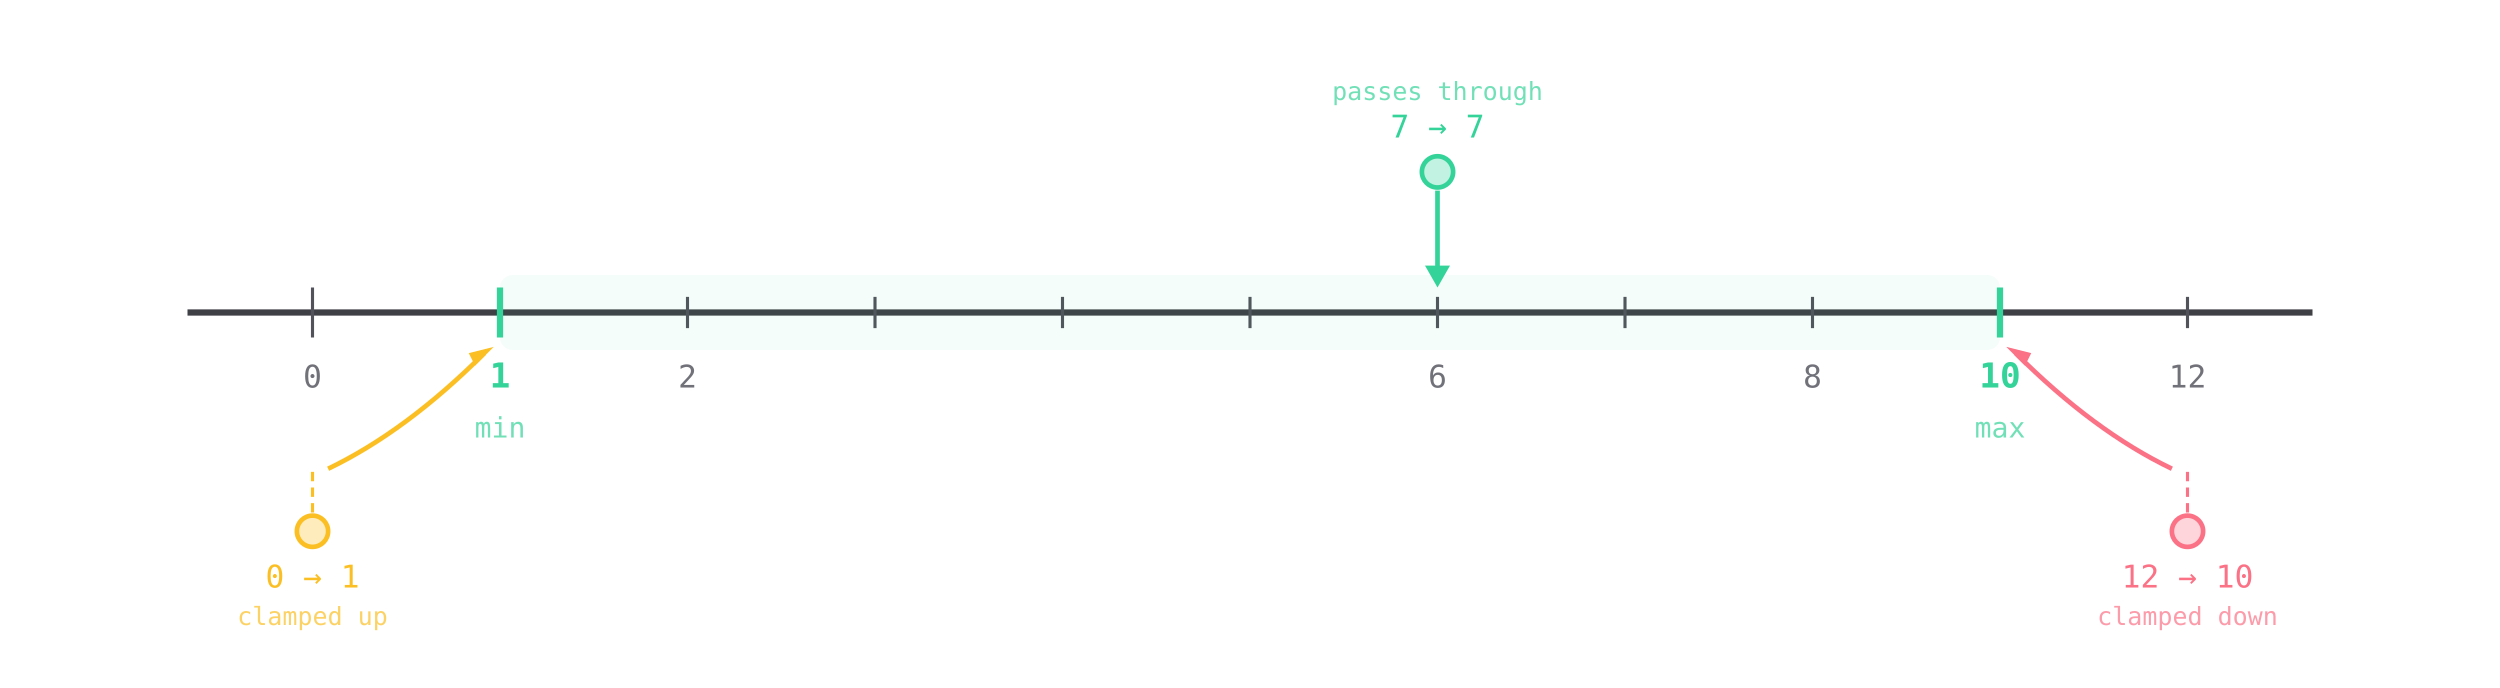
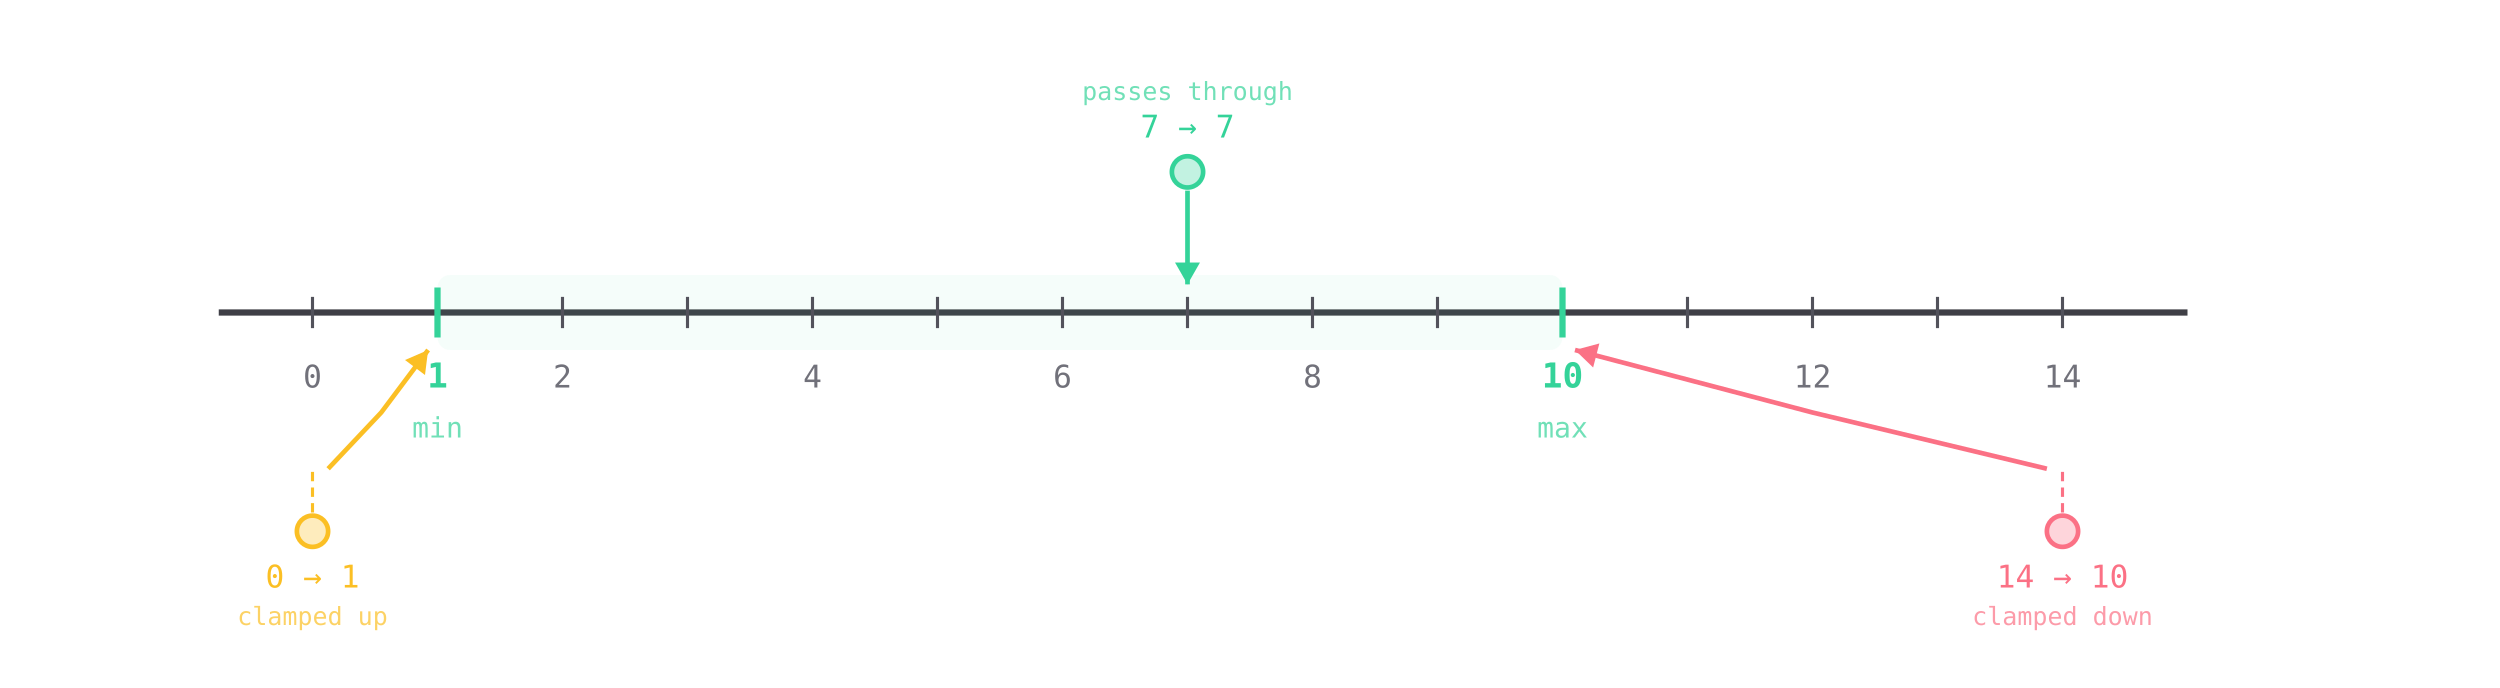
<svg xmlns="http://www.w3.org/2000/svg" viewBox="0 0 800 220" style="background:#0f1117;border-radius:12px" aria-label="Clamping number line diagram">
-   <line x1="60" y1="100" x2="740" y2="100" stroke="#3f3f46" stroke-width="2" />
-   <line x1="100" y1="92" x2="100" y2="108" stroke="#52525b" stroke-width="1" />
+   <line x1="70" y1="100" x2="700" y2="100" stroke="#3f3f46" stroke-width="2" />
+   <rect x="140" y="88" width="360" height="24" rx="4" fill="#34d399" fill-opacity="0.05" />
+   <line x1="100" y1="95" x2="100" y2="105" stroke="#52525b" stroke-width="1" />
  <text x="100" y="124" text-anchor="middle" fill="#71717a" font-size="10" font-family="monospace">0</text>
-   <line x1="160" y1="92" x2="160" y2="108" stroke="#34d399" stroke-width="2" />
-   <text x="160" y="124" text-anchor="middle" fill="#34d399" font-size="11" font-weight="600" font-family="monospace">1</text>
-   <text x="160" y="140" text-anchor="middle" fill="#34d399" font-size="9" opacity="0.7" font-family="monospace">min</text>
+   <line x1="140" y1="92" x2="140" y2="108" stroke="#34d399" stroke-width="2" />
+   <text x="140" y="124" text-anchor="middle" fill="#34d399" font-size="11" font-weight="600" font-family="monospace">1</text>
+   <text x="140" y="140" text-anchor="middle" fill="#34d399" font-size="9" opacity="0.7" font-family="monospace">min</text>
+   <line x1="180" y1="95" x2="180" y2="105" stroke="#52525b" stroke-width="1" />
+   <text x="180" y="124" text-anchor="middle" fill="#71717a" font-size="10" font-family="monospace">2</text>
  <line x1="220" y1="95" x2="220" y2="105" stroke="#52525b" stroke-width="1" />
-   <text x="220" y="124" text-anchor="middle" fill="#71717a" font-size="10" font-family="monospace">2</text>
-   <line x1="280" y1="95" x2="280" y2="105" stroke="#52525b" stroke-width="1" />
+   <line x1="260" y1="95" x2="260" y2="105" stroke="#52525b" stroke-width="1" />
+   <text x="260" y="124" text-anchor="middle" fill="#71717a" font-size="10" font-family="monospace">4</text>
+   <line x1="300" y1="95" x2="300" y2="105" stroke="#52525b" stroke-width="1" />
  <line x1="340" y1="95" x2="340" y2="105" stroke="#52525b" stroke-width="1" />
-   <line x1="400" y1="95" x2="400" y2="105" stroke="#52525b" stroke-width="1" />
+   <text x="340" y="124" text-anchor="middle" fill="#71717a" font-size="10" font-family="monospace">6</text>
+   <line x1="380" y1="95" x2="380" y2="105" stroke="#52525b" stroke-width="1" />
+   <line x1="420" y1="95" x2="420" y2="105" stroke="#52525b" stroke-width="1" />
+   <text x="420" y="124" text-anchor="middle" fill="#71717a" font-size="10" font-family="monospace">8</text>
  <line x1="460" y1="95" x2="460" y2="105" stroke="#52525b" stroke-width="1" />
-   <text x="460" y="124" text-anchor="middle" fill="#71717a" font-size="10" font-family="monospace">6</text>
-   <line x1="520" y1="95" x2="520" y2="105" stroke="#52525b" stroke-width="1" />
+   <line x1="500" y1="92" x2="500" y2="108" stroke="#34d399" stroke-width="2" />
+   <text x="500" y="124" text-anchor="middle" fill="#34d399" font-size="11" font-weight="600" font-family="monospace">10</text>
+   <text x="500" y="140" text-anchor="middle" fill="#34d399" font-size="9" opacity="0.7" font-family="monospace">max</text>
+   <line x1="540" y1="95" x2="540" y2="105" stroke="#52525b" stroke-width="1" />
  <line x1="580" y1="95" x2="580" y2="105" stroke="#52525b" stroke-width="1" />
-   <text x="580" y="124" text-anchor="middle" fill="#71717a" font-size="10" font-family="monospace">8</text>
-   <line x1="640" y1="92" x2="640" y2="108" stroke="#34d399" stroke-width="2" />
-   <text x="640" y="124" text-anchor="middle" fill="#34d399" font-size="11" font-weight="600" font-family="monospace">10</text>
-   <text x="640" y="140" text-anchor="middle" fill="#34d399" font-size="9" opacity="0.7" font-family="monospace">max</text>
-   <line x1="700" y1="95" x2="700" y2="105" stroke="#52525b" stroke-width="1" />
-   <text x="700" y="124" text-anchor="middle" fill="#71717a" font-size="10" font-family="monospace">12</text>
-   <rect x="160" y="88" width="480" height="24" rx="4" fill="#34d399" fill-opacity="0.05" />
-   <circle cx="460" cy="55" r="5" fill="#34d399" fill-opacity="0.3" stroke="#34d399" stroke-width="1.5" />
-   <line x1="460" y1="61" x2="460" y2="88" stroke="#34d399" stroke-width="1.5" />
-   <polygon points="456,85 460,92 464,85" fill="#34d399" />
-   <text x="460" y="44" text-anchor="middle" fill="#34d399" font-size="10" font-weight="500" font-family="monospace">7 → 7</text>
-   <text x="460" y="32" text-anchor="middle" fill="#34d399" font-size="8" opacity="0.7" font-family="monospace">passes through</text>
-   <circle cx="700" cy="170" r="5" fill="#fb7185" fill-opacity="0.3" stroke="#fb7185" stroke-width="1.5" />
-   <line x1="700" y1="164" x2="700" y2="150" stroke="#fb7185" stroke-width="1" stroke-dasharray="3 2" />
-   <path d="M 695 150 Q 670 138 645 113" fill="none" stroke="#fb7185" stroke-width="1.5" />
-   <polygon points="648,117 642,111 650,113" fill="#fb7185" />
-   <text x="700" y="188" text-anchor="middle" fill="#fb7185" font-size="10" font-weight="500" font-family="monospace">12 → 10</text>
-   <text x="700" y="200" text-anchor="middle" fill="#fb7185" font-size="8" opacity="0.7" font-family="monospace">clamped down</text>
+   <text x="580" y="124" text-anchor="middle" fill="#71717a" font-size="10" font-family="monospace">12</text>
+   <line x1="620" y1="95" x2="620" y2="105" stroke="#52525b" stroke-width="1" />
+   <line x1="660" y1="95" x2="660" y2="105" stroke="#52525b" stroke-width="1" />
+   <text x="660" y="124" text-anchor="middle" fill="#71717a" font-size="10" font-family="monospace">14</text>
+   <text x="380" y="32" text-anchor="middle" fill="#34d399" font-size="8" opacity="0.7" font-family="monospace">passes through</text>
+   <text x="380" y="44" text-anchor="middle" fill="#34d399" font-size="10" font-weight="500" font-family="monospace">7 → 7</text>
+   <circle cx="380" cy="55" r="5" fill="#34d399" fill-opacity="0.3" stroke="#34d399" stroke-width="1.5" />
+   <line x1="380" y1="61" x2="380" y2="91" stroke="#34d399" stroke-width="1.5" />
+   <polygon points="384.0,84.0 380,91 376.0,84.0" fill="#34d399" />
+   <circle cx="660" cy="170" r="5" fill="#fb7185" fill-opacity="0.3" stroke="#fb7185" stroke-width="1.5" />
+   <line x1="660" y1="164" x2="660" y2="150" stroke="#fb7185" stroke-width="1" stroke-dasharray="3 2" />
+   <polyline points="655,150 580,132 504,112" fill="none" stroke="#fb7185" stroke-width="1.5" />
+   <polygon points="509.8,117.6 504,112 511.8,109.9" fill="#fb7185" />
+   <text x="660" y="188" text-anchor="middle" fill="#fb7185" font-size="10" font-weight="500" font-family="monospace">14 → 10</text>
+   <text x="660" y="200" text-anchor="middle" fill="#fb7185" font-size="8" opacity="0.7" font-family="monospace">clamped down</text>
  <circle cx="100" cy="170" r="5" fill="#fbbf24" fill-opacity="0.3" stroke="#fbbf24" stroke-width="1.5" />
  <line x1="100" y1="164" x2="100" y2="150" stroke="#fbbf24" stroke-width="1" stroke-dasharray="3 2" />
-   <path d="M 105 150 Q 130 138 155 113" fill="none" stroke="#fbbf24" stroke-width="1.5" />
-   <polygon points="152,117 158,111 150,113" fill="#fbbf24" />
+   <polyline points="105,150 122,132 137,112" fill="none" stroke="#fbbf24" stroke-width="1.5" />
+   <polygon points="129.6,115.2 137,112 136.0,120.0" fill="#fbbf24" />
  <text x="100" y="188" text-anchor="middle" fill="#fbbf24" font-size="10" font-weight="500" font-family="monospace">0 → 1</text>
  <text x="100" y="200" text-anchor="middle" fill="#fbbf24" font-size="8" opacity="0.7" font-family="monospace">clamped up</text>
</svg>
